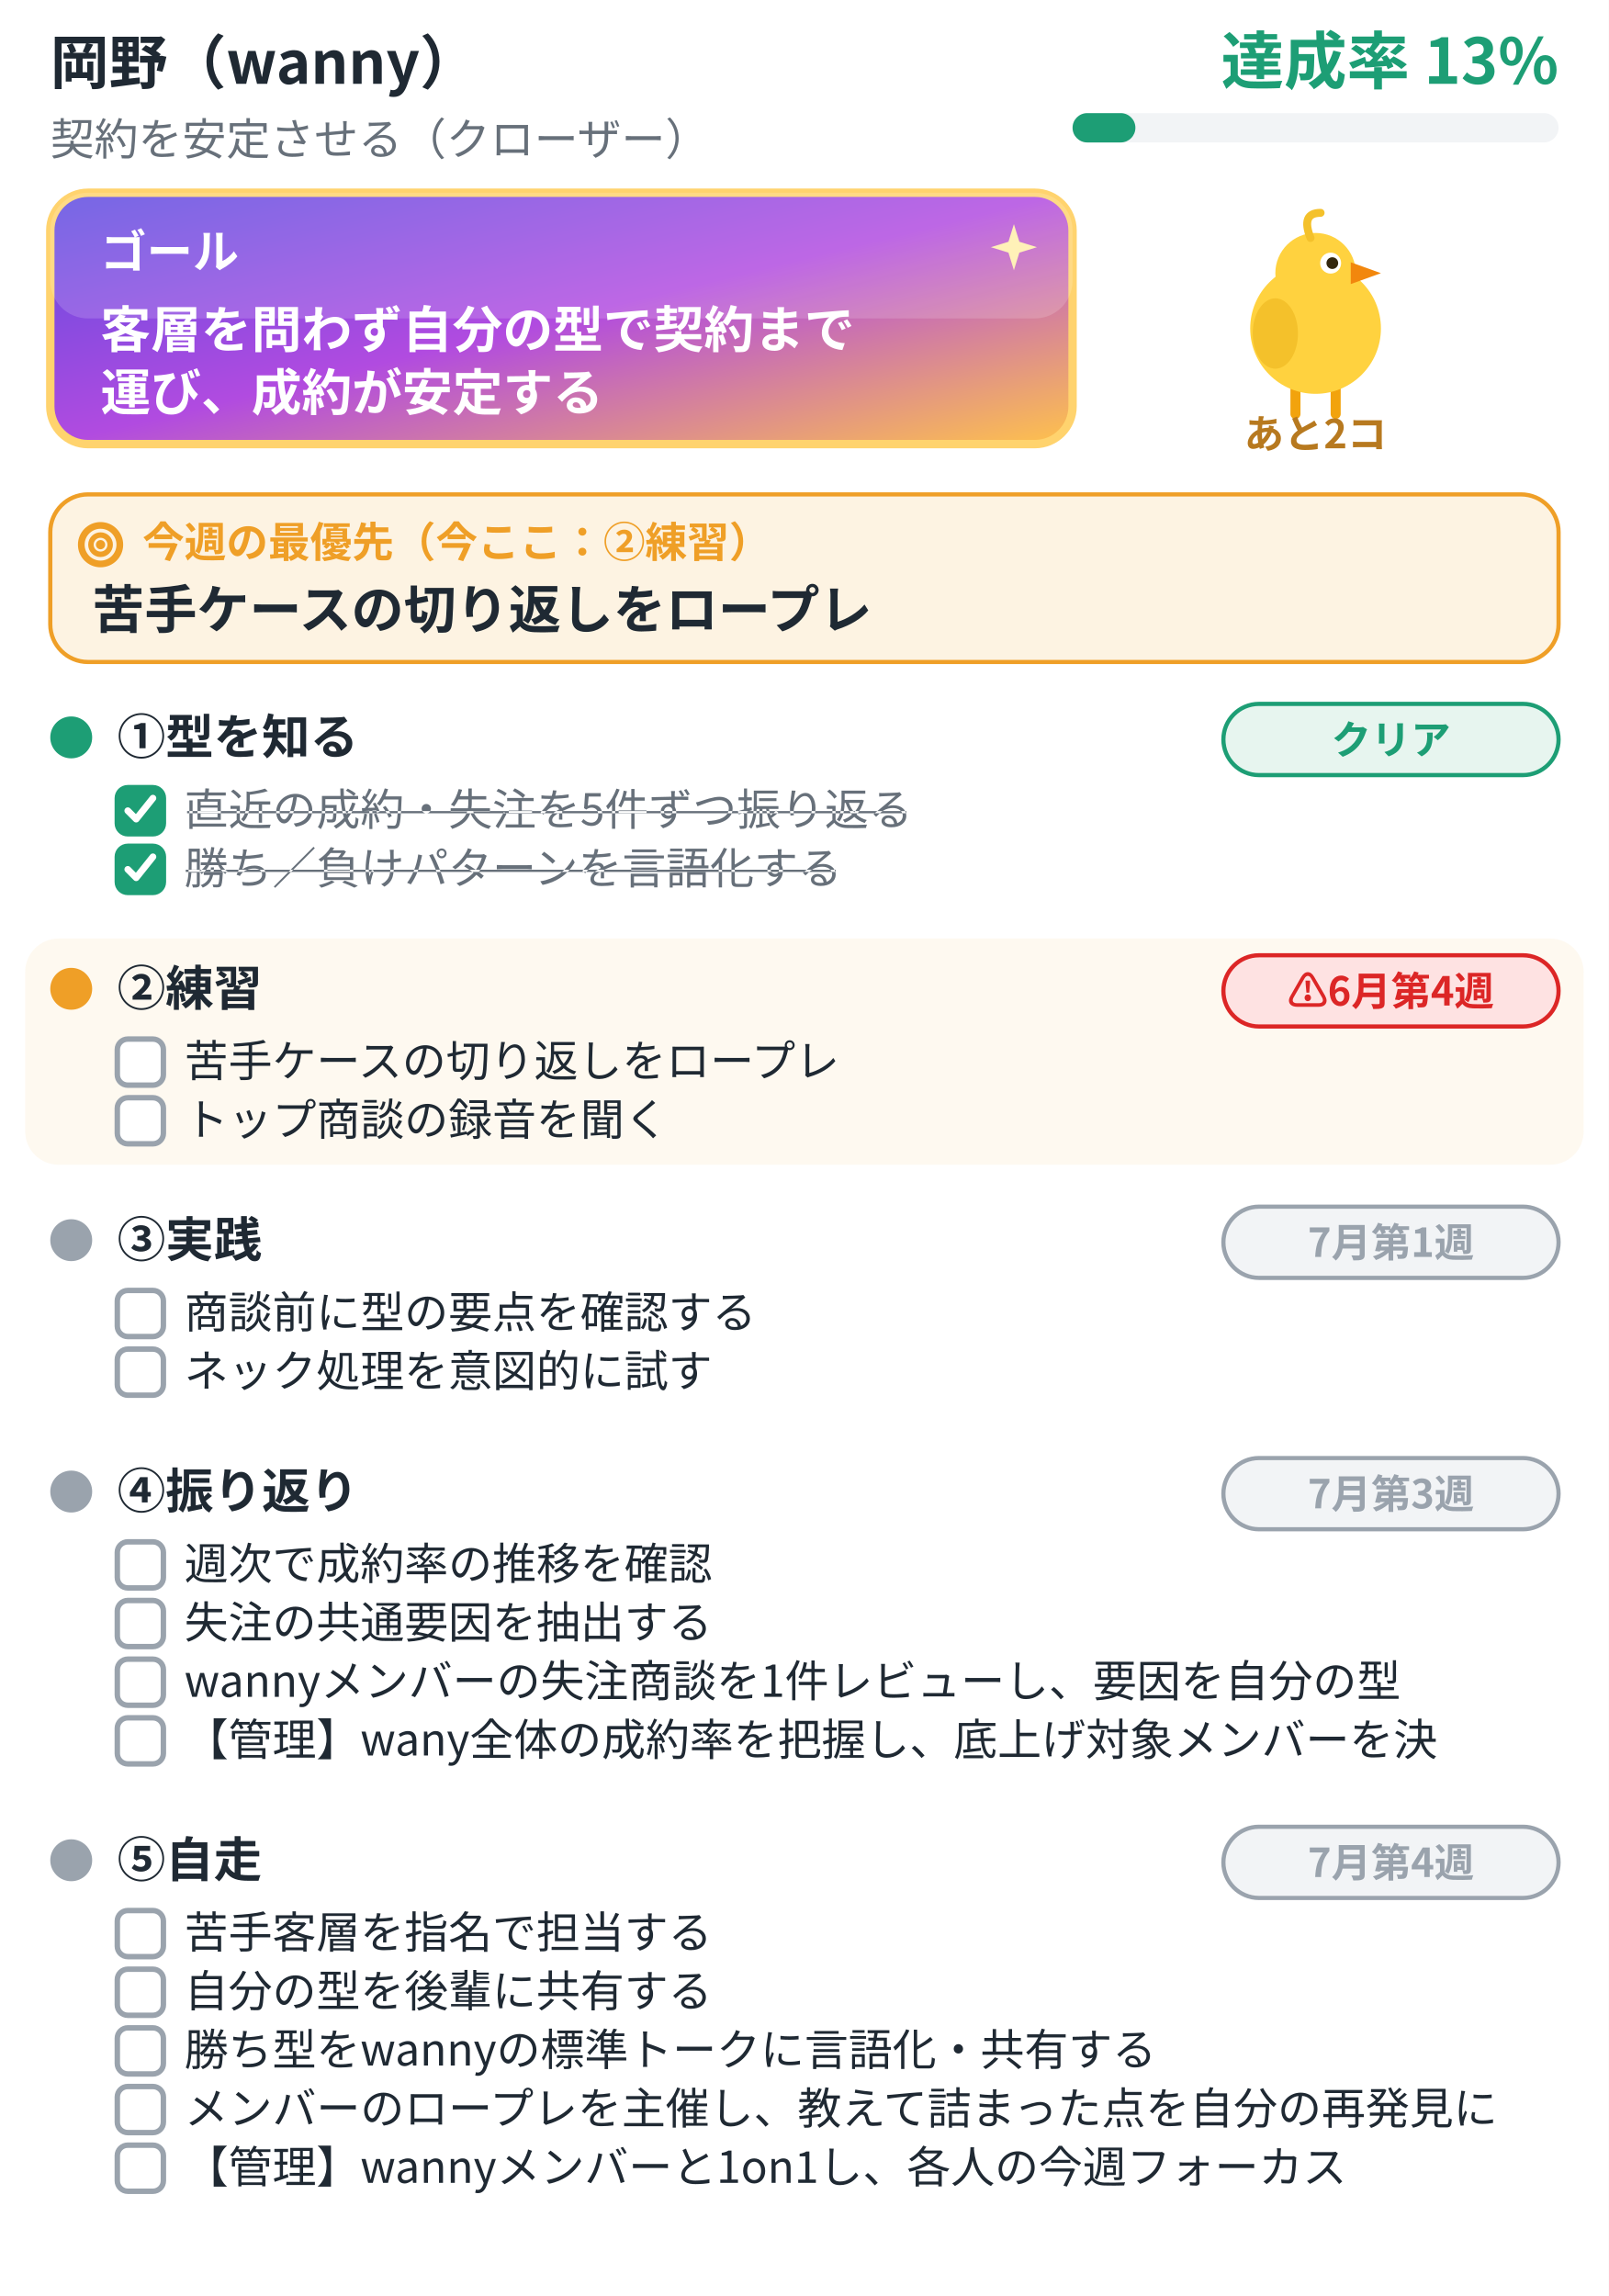
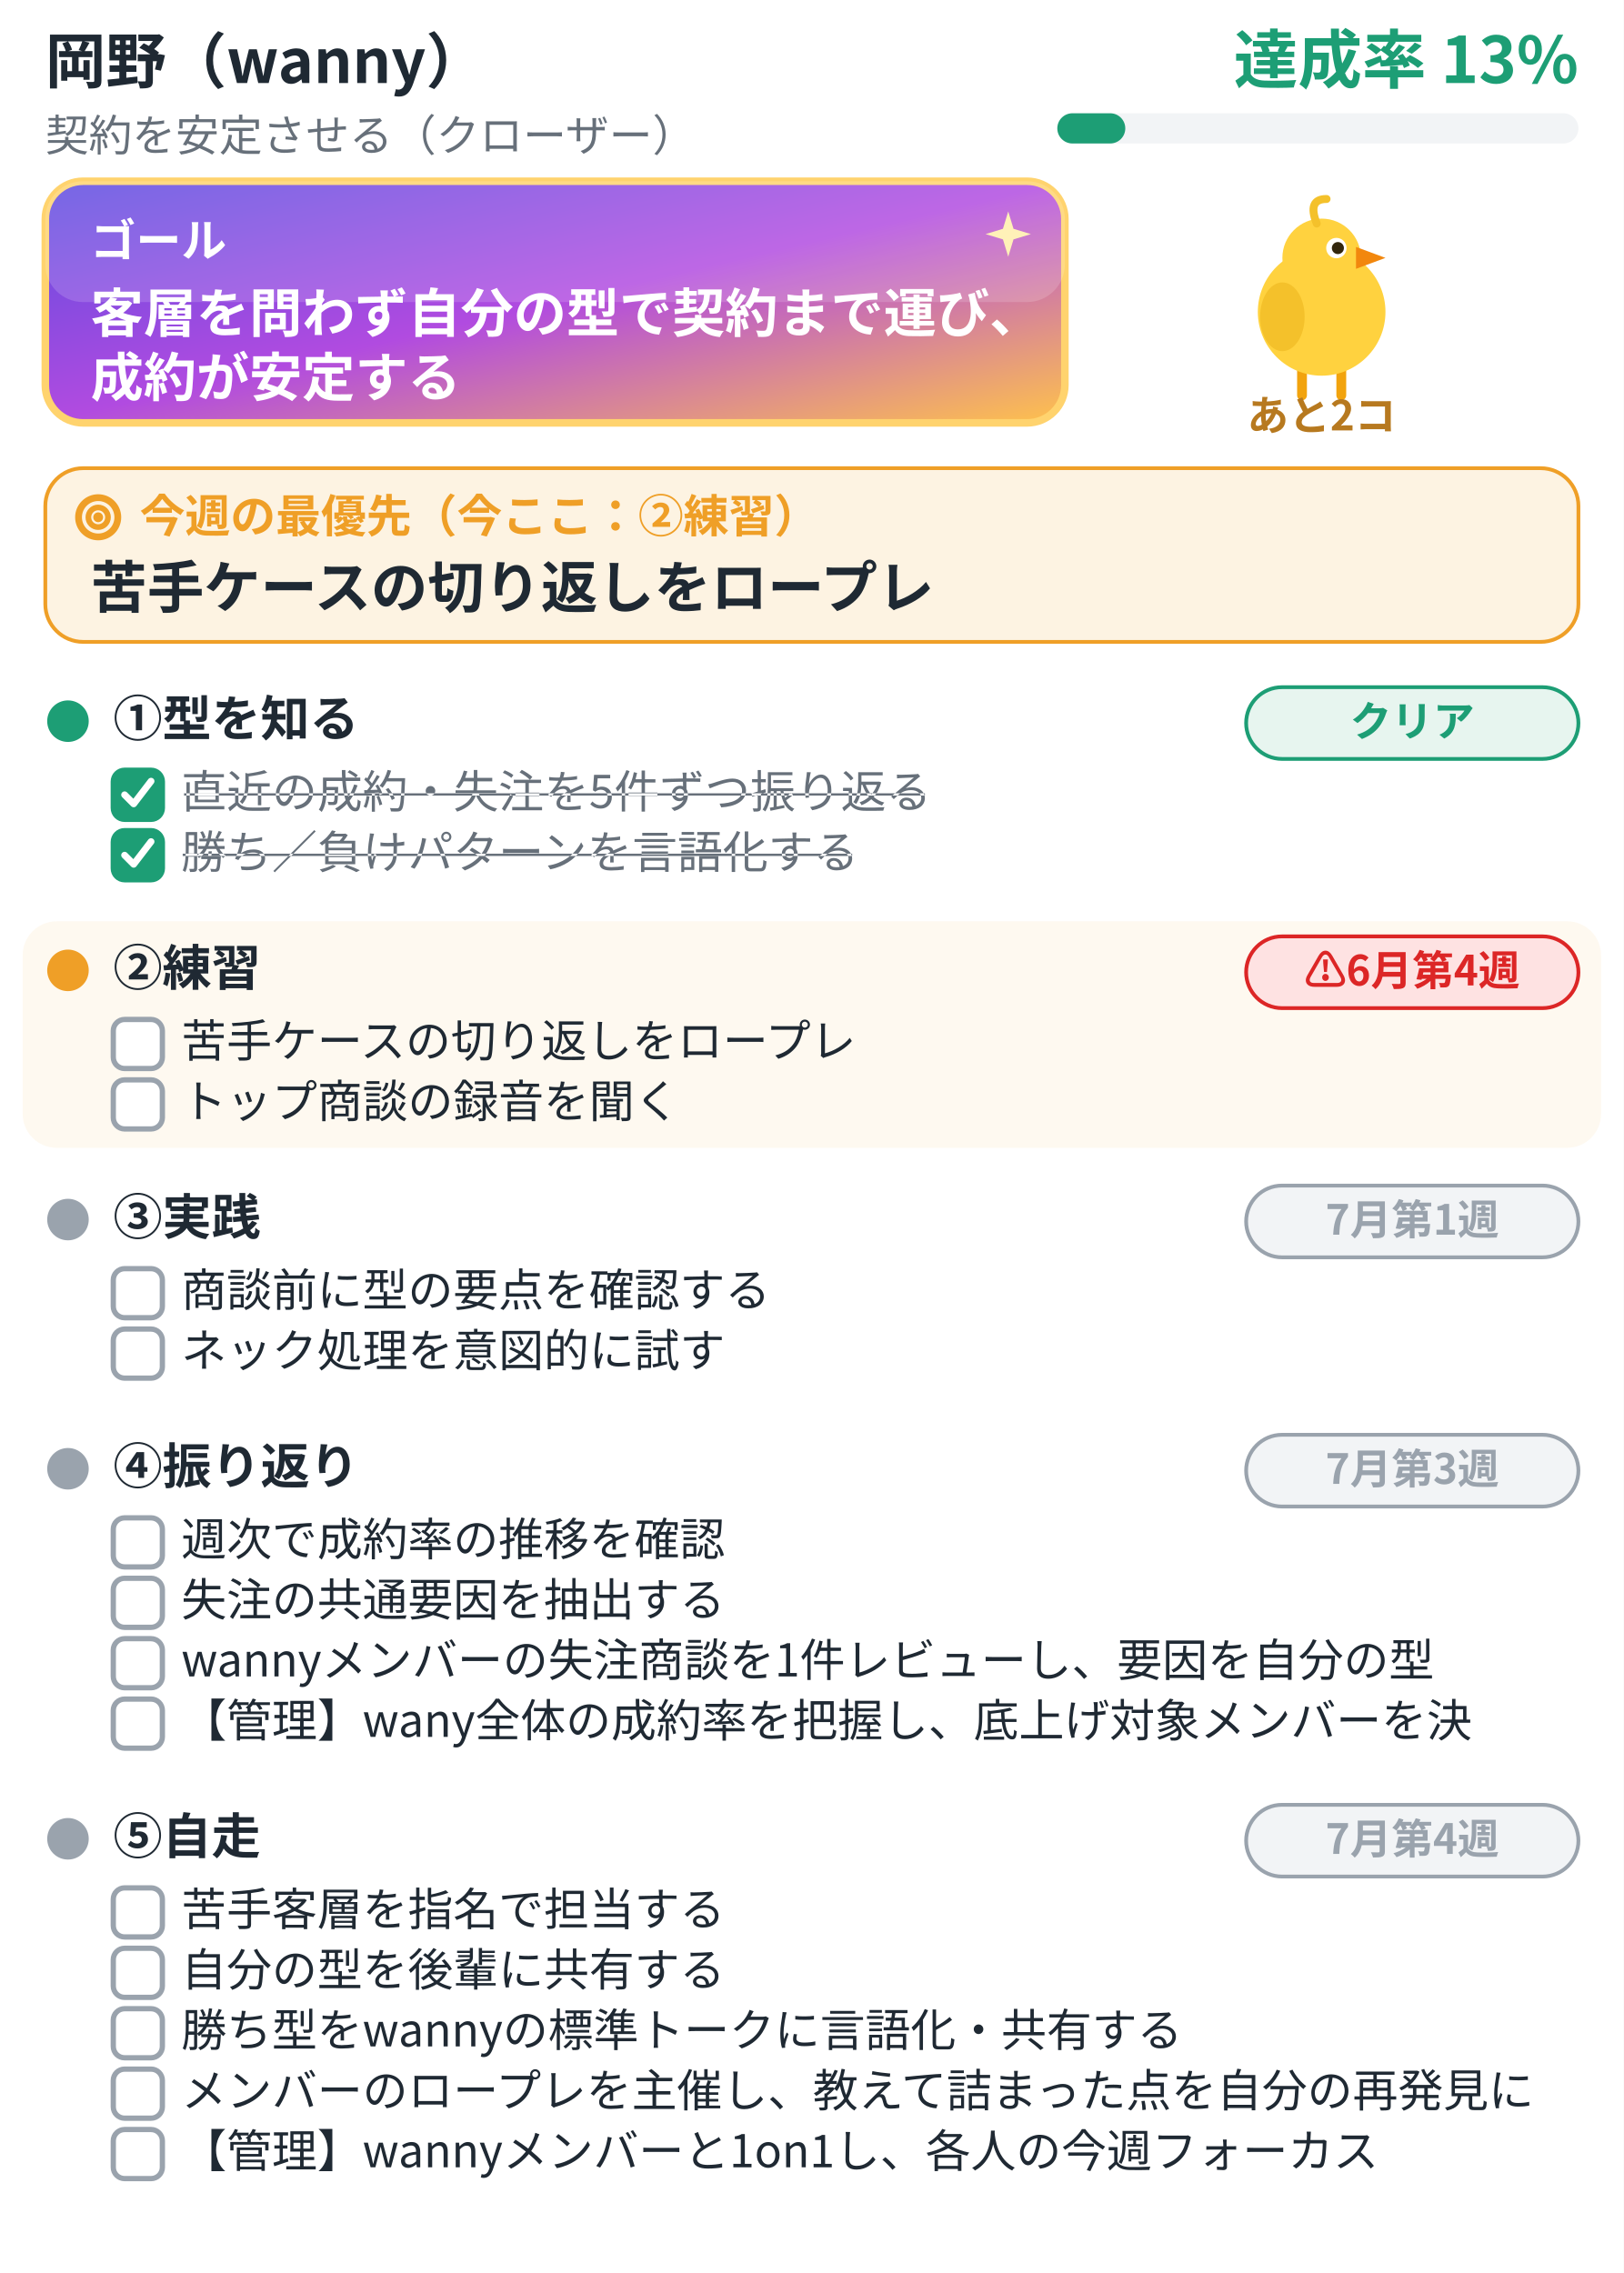
- <svg xmlns="http://www.w3.org/2000/svg" viewBox="0 0 384 548" font-family="Hiragino Sans, 'Noto Sans CJK JP', 'Yu Gothic', sans-serif" width="384" height="548">
+ <svg xmlns="http://www.w3.org/2000/svg" viewBox="0 0 430 602" font-family="Hiragino Sans, 'Noto Sans CJK JP', 'Yu Gothic', sans-serif" width="430" height="602">
  <defs>
    <linearGradient id="goalGrad" x1="0" y1="0" x2="1" y2="1">
      <stop offset="0" stop-color="#5B4BE0" />
      <stop offset="0.5" stop-color="#B14BE0" />
      <stop offset="1" stop-color="#FFC24B" />
    </linearGradient>
    <linearGradient id="phx" x1="0" y1="0" x2="0" y2="1">
      <stop offset="0" stop-color="#FFE259" />
      <stop offset="0.5" stop-color="#FF9A00" />
      <stop offset="1" stop-color="#FF3D00" />
    </linearGradient>
    <linearGradient id="phx2" x1="0" y1="0" x2="0" y2="1">
      <stop offset="0" stop-color="#FFF0A0" />
      <stop offset="1" stop-color="#FF7A00" />
    </linearGradient>
    <linearGradient id="hen" x1="0" y1="0" x2="1" y2="1">
      <stop offset="0" stop-color="#37C9B0" />
      <stop offset="0.6" stop-color="#3DA0E8" />
      <stop offset="1" stop-color="#7A5BE0" />
    </linearGradient>
    <linearGradient id="pcock" x1="0" y1="0" x2="0" y2="1">
      <stop offset="0" stop-color="#2BD0C0" />
      <stop offset="0.55" stop-color="#2E8FD0" />
      <stop offset="1" stop-color="#2E4BB0" />
    </linearGradient>
    <linearGradient id="gold" x1="0" y1="0" x2="0" y2="1">
      <stop offset="0" stop-color="#FFF0A8" />
      <stop offset="0.5" stop-color="#F2C230" />
      <stop offset="1" stop-color="#C8901A" />
    </linearGradient>
  </defs>
-   <rect x="0" y="0" width="384" height="548" fill="#fff" />
-   <text x="12" y="20" font-size="14" font-weight="700" fill="#1F2933">岡野（wanny）</text>
-   <text x="12" y="37" font-size="10.5" fill="#67707A">契約を安定させる（クローザー）</text>
-   <text x="372" y="20" text-anchor="end" font-size="15" font-weight="700" fill="#1D9E75">達成率 13%</text>
-   <rect x="256" y="27" width="116" height="7" rx="3.5" fill="#F2F4F6" />
-   <rect x="256" y="27" width="15" height="7" rx="3.5" fill="#1D9E75" />
-   <rect x="12" y="46" width="244" height="60" rx="9" fill="url(#goalGrad)" stroke="#FFD36E" stroke-width="2" />
-   <rect x="12" y="46" width="244" height="30.0" rx="9" fill="#fff" opacity="0.16" />
-   <text x="24" y="64" font-size="11" font-weight="700" fill="#fff">ゴール</text>
-   <polygon points="242.0,53.5 243.3,57.7 247.5,59.0 243.3,60.3 242.0,64.5 240.7,60.3 236.5,59.0 240.7,57.7" fill="#FFF1B8" />
-   <text x="24" y="83" font-size="12" font-weight="600" fill="#fff">客層を問わず自分の型で契約まで</text>
-   <text x="24" y="98" font-size="12" font-weight="600" fill="#fff">運び、成約が安定する</text>
-   <line x1="309.2" y1="91.6" x2="309.2" y2="98.8" stroke="#F2A30D" stroke-width="2.4" stroke-linecap="round" />
-   <line x1="318.8" y1="91.6" x2="318.8" y2="98.8" stroke="#F2A30D" stroke-width="2.4" stroke-linecap="round" />
-   <circle cx="314.0" cy="78.4" r="15.6" fill="#FFD23F" />
-   <ellipse cx="304.4" cy="79.6" rx="5.4" ry="8.4" fill="#F4C12B" />
-   <circle cx="314.0" cy="65.2" r="9.6" fill="#FFD23F" />
-   <polygon points="322.4,62.6 329.6,65.2 322.4,67.8" fill="#F2870D" />
-   <circle cx="317.6" cy="62.8" r="2.5" fill="#FFFFFF" />
-   <circle cx="318.0" cy="62.8" r="1.4" fill="#33270D" />
-   <path d="M312.8,56.8Q310.4,50.8 315.2,50.8" fill="none" stroke="#F4C12B" stroke-width="1.9" stroke-linecap="round" stroke-linejoin="round" />
-   <text x="314" y="107" text-anchor="middle" font-size="9.5" font-weight="700" fill="#B7791F">あと2コ</text>
-   <rect x="12" y="118" width="360" height="40" rx="9" fill="#FDF3E2" stroke="#EF9F27" />
-   <circle cx="24" cy="130" r="4.6" fill="none" stroke="#EF9F27" stroke-width="1.6" />
-   <circle cx="24" cy="130" r="2.3" fill="none" stroke="#EF9F27" stroke-width="1.3" />
-   <circle cx="24" cy="130" r="1.1" fill="#EF9F27" />
-   <text x="34" y="133" font-size="10" font-weight="700" fill="#EF9F27">今週の最優先（今ここ：②練習）</text>
-   <text x="22" y="150" font-size="12.5" font-weight="700" fill="#1F2933">苦手ケースの切り返しをロープレ</text>
-   <circle cx="17" cy="176" r="5" fill="#1D9E75" />
-   <text x="28" y="180" font-size="11.5" font-weight="700" fill="#1F2933">①型を知る</text>
-   <rect x="292" y="168" width="80" height="17" rx="8.5" fill="#E7F5EF" stroke="#1D9E75" />
-   <text x="332" y="180" text-anchor="middle" font-size="9.5" font-weight="700" fill="#1D9E75">クリア</text>
-   <rect x="28" y="188" width="11" height="11" rx="2.5" fill="#1D9E75" stroke="#1D9E75" stroke-width="1.3" />
-   <path d="M30.5,193.5 l2,2 l4,-5" fill="none" stroke="#fff" stroke-width="1.6" stroke-linecap="round" stroke-linejoin="round" />
-   <text x="44" y="197" font-size="10.5" fill="#67707A" text-decoration="line-through">直近の成約・失注を5件ずつ振り返る</text>
-   <rect x="28" y="202" width="11" height="11" rx="2.5" fill="#1D9E75" stroke="#1D9E75" stroke-width="1.3" />
-   <path d="M30.5,207.5 l2,2 l4,-5" fill="none" stroke="#fff" stroke-width="1.6" stroke-linecap="round" stroke-linejoin="round" />
-   <text x="44" y="211" font-size="10.5" fill="#67707A" text-decoration="line-through">勝ち／負けパターンを言語化する</text>
-   <rect x="6" y="224" width="372" height="54" rx="8" fill="#FDF3E2" opacity="0.5" />
-   <circle cx="17" cy="236" r="5" fill="#EF9F27" />
-   <text x="28" y="240" font-size="11.5" font-weight="700" fill="#1F2933">②練習</text>
-   <rect x="292" y="228" width="80" height="17" rx="8.5" fill="#FEE2E2" stroke="#DC2626" />
-   <text x="332" y="240" text-anchor="middle" font-size="9.5" font-weight="700" fill="#DC2626">⚠6月第4週</text>
-   <rect x="28" y="248" width="11" height="11" rx="2.5" fill="#fff" stroke="#9AA3AD" stroke-width="1.3" />
-   <text x="44" y="257" font-size="10.5" fill="#1F2933">苦手ケースの切り返しをロープレ</text>
-   <rect x="28" y="262" width="11" height="11" rx="2.5" fill="#fff" stroke="#9AA3AD" stroke-width="1.3" />
-   <text x="44" y="271" font-size="10.5" fill="#1F2933">トップ商談の録音を聞く</text>
-   <circle cx="17" cy="296" r="5" fill="#9AA3AD" />
-   <text x="28" y="300" font-size="11.5" font-weight="700" fill="#1F2933">③実践</text>
-   <rect x="292" y="288" width="80" height="17" rx="8.5" fill="#F2F4F6" stroke="#9AA3AD" />
-   <text x="332" y="300" text-anchor="middle" font-size="9.5" font-weight="700" fill="#9AA3AD">7月第1週</text>
-   <rect x="28" y="308" width="11" height="11" rx="2.5" fill="#fff" stroke="#9AA3AD" stroke-width="1.3" />
-   <text x="44" y="317" font-size="10.5" fill="#1F2933">商談前に型の要点を確認する</text>
-   <rect x="28" y="322" width="11" height="11" rx="2.5" fill="#fff" stroke="#9AA3AD" stroke-width="1.3" />
-   <text x="44" y="331" font-size="10.5" fill="#1F2933">ネック処理を意図的に試す</text>
-   <circle cx="17" cy="356" r="5" fill="#9AA3AD" />
-   <text x="28" y="360" font-size="11.5" font-weight="700" fill="#1F2933">④振り返り</text>
-   <rect x="292" y="348" width="80" height="17" rx="8.5" fill="#F2F4F6" stroke="#9AA3AD" />
-   <text x="332" y="360" text-anchor="middle" font-size="9.5" font-weight="700" fill="#9AA3AD">7月第3週</text>
-   <rect x="28" y="368" width="11" height="11" rx="2.5" fill="#fff" stroke="#9AA3AD" stroke-width="1.3" />
-   <text x="44" y="377" font-size="10.5" fill="#1F2933">週次で成約率の推移を確認</text>
-   <rect x="28" y="382" width="11" height="11" rx="2.5" fill="#fff" stroke="#9AA3AD" stroke-width="1.3" />
-   <text x="44" y="391" font-size="10.5" fill="#1F2933">失注の共通要因を抽出する</text>
-   <rect x="28" y="396" width="11" height="11" rx="2.5" fill="#fff" stroke="#9AA3AD" stroke-width="1.3" />
-   <text x="44" y="405" font-size="10.5" fill="#1F2933">wannyメンバーの失注商談を1件レビューし、要因を自分の型</text>
-   <rect x="28" y="410" width="11" height="11" rx="2.5" fill="#fff" stroke="#9AA3AD" stroke-width="1.3" />
-   <text x="44" y="419" font-size="10.5" fill="#1F2933">【管理】wany全体の成約率を把握し、底上げ対象メンバーを決</text>
-   <circle cx="17" cy="444" r="5" fill="#9AA3AD" />
-   <text x="28" y="448" font-size="11.5" font-weight="700" fill="#1F2933">⑤自走</text>
-   <rect x="292" y="436" width="80" height="17" rx="8.5" fill="#F2F4F6" stroke="#9AA3AD" />
-   <text x="332" y="448" text-anchor="middle" font-size="9.5" font-weight="700" fill="#9AA3AD">7月第4週</text>
-   <rect x="28" y="456" width="11" height="11" rx="2.5" fill="#fff" stroke="#9AA3AD" stroke-width="1.3" />
-   <text x="44" y="465" font-size="10.5" fill="#1F2933">苦手客層を指名で担当する</text>
-   <rect x="28" y="470" width="11" height="11" rx="2.5" fill="#fff" stroke="#9AA3AD" stroke-width="1.3" />
-   <text x="44" y="479" font-size="10.5" fill="#1F2933">自分の型を後輩に共有する</text>
-   <rect x="28" y="484" width="11" height="11" rx="2.5" fill="#fff" stroke="#9AA3AD" stroke-width="1.3" />
-   <text x="44" y="493" font-size="10.5" fill="#1F2933">勝ち型をwannyの標準トークに言語化・共有する</text>
-   <rect x="28" y="498" width="11" height="11" rx="2.5" fill="#fff" stroke="#9AA3AD" stroke-width="1.3" />
-   <text x="44" y="507" font-size="10.5" fill="#1F2933">メンバーのロープレを主催し、教えて詰まった点を自分の再発見に</text>
-   <rect x="28" y="512" width="11" height="11" rx="2.5" fill="#fff" stroke="#9AA3AD" stroke-width="1.3" />
-   <text x="44" y="521" font-size="10.5" fill="#1F2933">【管理】wannyメンバーと1on1し、各人の今週フォーカス</text>
+   <rect x="0" y="0" width="430" height="602" fill="#fff" />
+   <text x="12" y="22" font-size="16" font-weight="700" fill="#1F2933">岡野（wanny）</text>
+   <text x="12" y="40" font-size="11.5" fill="#67707A">契約を安定させる（クローザー）</text>
+   <text x="418" y="22" text-anchor="end" font-size="17" font-weight="700" fill="#1D9E75">達成率 13%</text>
+   <rect x="280" y="30" width="138" height="8" rx="4" fill="#F2F4F6" />
+   <rect x="280" y="30" width="18" height="8" rx="4" fill="#1D9E75" />
+   <rect x="12" y="48" width="270" height="64" rx="10" fill="url(#goalGrad)" stroke="#FFD36E" stroke-width="2" />
+   <rect x="12" y="48" width="270" height="32.0" rx="10" fill="#fff" opacity="0.16" />
+   <text x="24" y="68" font-size="12" font-weight="700" fill="#fff">ゴール</text>
+   <polygon points="267.0,56.0 268.4,60.6 273.0,62.0 268.4,63.4 267.0,68.0 265.6,63.4 261.0,62.0 265.6,60.6" fill="#FFF1B8" />
+   <text x="24" y="88" font-size="14" font-weight="600" fill="#fff">客層を問わず自分の型で契約まで運び、</text>
+   <text x="24" y="105" font-size="14" font-weight="600" fill="#fff">成約が安定する</text>
+   <line x1="344.8" y1="96.9" x2="344.8" y2="104.7" stroke="#F2A30D" stroke-width="2.6" stroke-linecap="round" />
+   <line x1="355.2" y1="96.9" x2="355.2" y2="104.7" stroke="#F2A30D" stroke-width="2.6" stroke-linecap="round" />
+   <circle cx="350.0" cy="82.6" r="16.9" fill="#FFD23F" />
+   <ellipse cx="339.6" cy="83.9" rx="5.9" ry="9.1" fill="#F4C12B" />
+   <circle cx="350.0" cy="68.3" r="10.4" fill="#FFD23F" />
+   <polygon points="359.1,65.4 366.9,68.3 359.1,71.2" fill="#F2870D" />
+   <circle cx="353.9" cy="65.7" r="2.7" fill="#FFFFFF" />
+   <circle cx="354.3" cy="65.7" r="1.6" fill="#33270D" />
+   <path d="M348.7,59.2Q346.1,52.7 351.3,52.7" fill="none" stroke="#F4C12B" stroke-width="2.1" stroke-linecap="round" stroke-linejoin="round" />
+   <text x="350" y="114" text-anchor="middle" font-size="11" font-weight="700" fill="#B7791F">あと2コ</text>
+   <rect x="12" y="124" width="406" height="46" rx="10" fill="#FDF3E2" stroke="#EF9F27" />
+   <circle cx="26" cy="137" r="5.2" fill="none" stroke="#EF9F27" stroke-width="1.8" />
+   <circle cx="26" cy="137" r="2.6" fill="none" stroke="#EF9F27" stroke-width="1.5" />
+   <circle cx="26" cy="137" r="1.3" fill="#EF9F27" />
+   <text x="37" y="141" font-size="12" font-weight="700" fill="#EF9F27">今週の最優先（今ここ：②練習）</text>
+   <text x="24" y="161" font-size="15" font-weight="700" fill="#1F2933">苦手ケースの切り返しをロープレ</text>
+   <circle cx="18" cy="191" r="5.5" fill="#1D9E75" />
+   <text x="30" y="195" font-size="13" font-weight="700" fill="#1F2933">①型を知る</text>
+   <rect x="330" y="182" width="88" height="19" rx="9.5" fill="#E7F5EF" stroke="#1D9E75" />
+   <text x="374" y="195" text-anchor="middle" font-size="11" font-weight="700" fill="#1D9E75">クリア</text>
+   <rect x="30" y="204" width="13" height="13" rx="3" fill="#1D9E75" stroke="#1D9E75" stroke-width="1.4" />
+   <path d="M33,210.5 l2.4,2.4 l4.6,-6" fill="none" stroke="#fff" stroke-width="1.8" stroke-linecap="round" stroke-linejoin="round" />
+   <text x="48" y="214" font-size="12" fill="#67707A" text-decoration="line-through">直近の成約・失注を5件ずつ振り返る</text>
+   <rect x="30" y="220" width="13" height="13" rx="3" fill="#1D9E75" stroke="#1D9E75" stroke-width="1.4" />
+   <path d="M33,226.5 l2.4,2.4 l4.6,-6" fill="none" stroke="#fff" stroke-width="1.8" stroke-linecap="round" stroke-linejoin="round" />
+   <text x="48" y="230" font-size="12" fill="#67707A" text-decoration="line-through">勝ち／負けパターンを言語化する</text>
+   <rect x="6" y="244" width="418" height="60" rx="9" fill="#FDF3E2" opacity="0.5" />
+   <circle cx="18" cy="257" r="5.5" fill="#EF9F27" />
+   <text x="30" y="261" font-size="13" font-weight="700" fill="#1F2933">②練習</text>
+   <rect x="330" y="248" width="88" height="19" rx="9.5" fill="#FEE2E2" stroke="#DC2626" />
+   <text x="374" y="261" text-anchor="middle" font-size="11" font-weight="700" fill="#DC2626">⚠6月第4週</text>
+   <rect x="30" y="270" width="13" height="13" rx="3" fill="#fff" stroke="#9AA3AD" stroke-width="1.4" />
+   <text x="48" y="280" font-size="12" fill="#1F2933">苦手ケースの切り返しをロープレ</text>
+   <rect x="30" y="286" width="13" height="13" rx="3" fill="#fff" stroke="#9AA3AD" stroke-width="1.4" />
+   <text x="48" y="296" font-size="12" fill="#1F2933">トップ商談の録音を聞く</text>
+   <circle cx="18" cy="323" r="5.5" fill="#9AA3AD" />
+   <text x="30" y="327" font-size="13" font-weight="700" fill="#1F2933">③実践</text>
+   <rect x="330" y="314" width="88" height="19" rx="9.5" fill="#F2F4F6" stroke="#9AA3AD" />
+   <text x="374" y="327" text-anchor="middle" font-size="11" font-weight="700" fill="#9AA3AD">7月第1週</text>
+   <rect x="30" y="336" width="13" height="13" rx="3" fill="#fff" stroke="#9AA3AD" stroke-width="1.4" />
+   <text x="48" y="346" font-size="12" fill="#1F2933">商談前に型の要点を確認する</text>
+   <rect x="30" y="352" width="13" height="13" rx="3" fill="#fff" stroke="#9AA3AD" stroke-width="1.4" />
+   <text x="48" y="362" font-size="12" fill="#1F2933">ネック処理を意図的に試す</text>
+   <circle cx="18" cy="389" r="5.5" fill="#9AA3AD" />
+   <text x="30" y="393" font-size="13" font-weight="700" fill="#1F2933">④振り返り</text>
+   <rect x="330" y="380" width="88" height="19" rx="9.5" fill="#F2F4F6" stroke="#9AA3AD" />
+   <text x="374" y="393" text-anchor="middle" font-size="11" font-weight="700" fill="#9AA3AD">7月第3週</text>
+   <rect x="30" y="402" width="13" height="13" rx="3" fill="#fff" stroke="#9AA3AD" stroke-width="1.4" />
+   <text x="48" y="412" font-size="12" fill="#1F2933">週次で成約率の推移を確認</text>
+   <rect x="30" y="418" width="13" height="13" rx="3" fill="#fff" stroke="#9AA3AD" stroke-width="1.4" />
+   <text x="48" y="428" font-size="12" fill="#1F2933">失注の共通要因を抽出する</text>
+   <rect x="30" y="434" width="13" height="13" rx="3" fill="#fff" stroke="#9AA3AD" stroke-width="1.4" />
+   <text x="48" y="444" font-size="12" fill="#1F2933">wannyメンバーの失注商談を1件レビューし、要因を自分の型</text>
+   <rect x="30" y="450" width="13" height="13" rx="3" fill="#fff" stroke="#9AA3AD" stroke-width="1.4" />
+   <text x="48" y="460" font-size="12" fill="#1F2933">【管理】wany全体の成約率を把握し、底上げ対象メンバーを決</text>
+   <circle cx="18" cy="487" r="5.5" fill="#9AA3AD" />
+   <text x="30" y="491" font-size="13" font-weight="700" fill="#1F2933">⑤自走</text>
+   <rect x="330" y="478" width="88" height="19" rx="9.5" fill="#F2F4F6" stroke="#9AA3AD" />
+   <text x="374" y="491" text-anchor="middle" font-size="11" font-weight="700" fill="#9AA3AD">7月第4週</text>
+   <rect x="30" y="500" width="13" height="13" rx="3" fill="#fff" stroke="#9AA3AD" stroke-width="1.4" />
+   <text x="48" y="510" font-size="12" fill="#1F2933">苦手客層を指名で担当する</text>
+   <rect x="30" y="516" width="13" height="13" rx="3" fill="#fff" stroke="#9AA3AD" stroke-width="1.4" />
+   <text x="48" y="526" font-size="12" fill="#1F2933">自分の型を後輩に共有する</text>
+   <rect x="30" y="532" width="13" height="13" rx="3" fill="#fff" stroke="#9AA3AD" stroke-width="1.4" />
+   <text x="48" y="542" font-size="12" fill="#1F2933">勝ち型をwannyの標準トークに言語化・共有する</text>
+   <rect x="30" y="548" width="13" height="13" rx="3" fill="#fff" stroke="#9AA3AD" stroke-width="1.4" />
+   <text x="48" y="558" font-size="12" fill="#1F2933">メンバーのロープレを主催し、教えて詰まった点を自分の再発見に</text>
+   <rect x="30" y="564" width="13" height="13" rx="3" fill="#fff" stroke="#9AA3AD" stroke-width="1.4" />
+   <text x="48" y="574" font-size="12" fill="#1F2933">【管理】wannyメンバーと1on1し、各人の今週フォーカス</text>
</svg>
